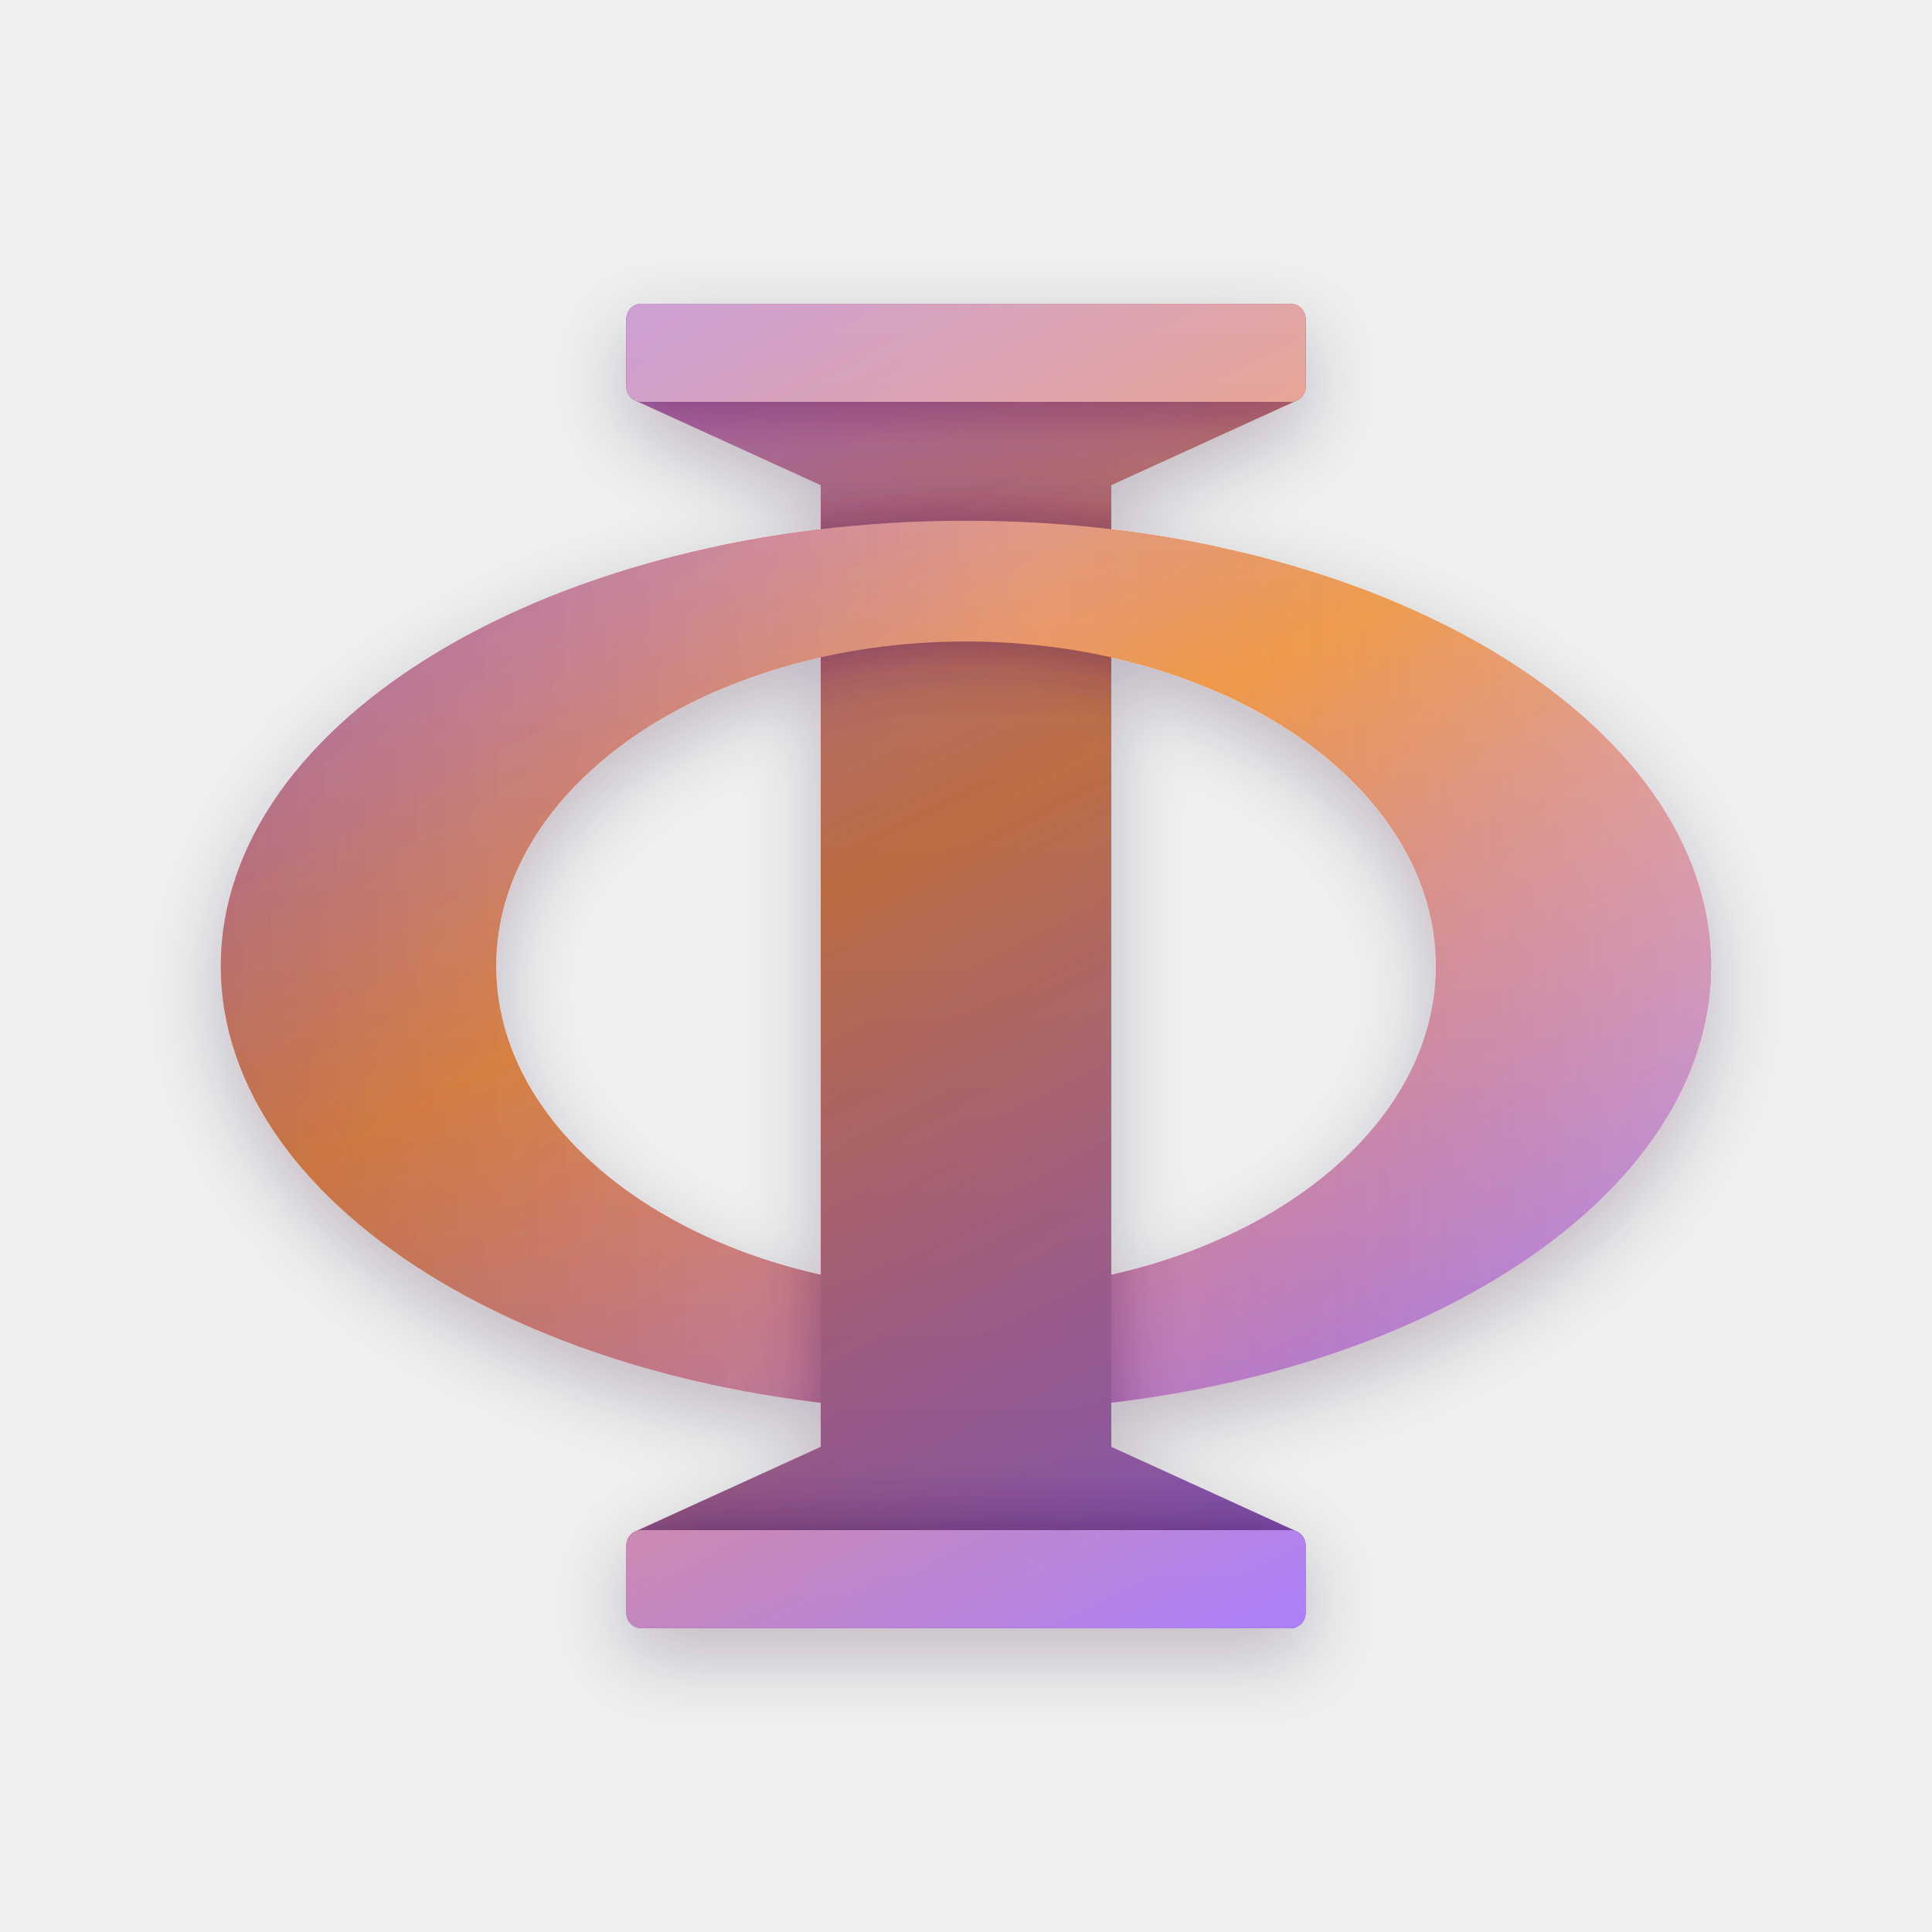
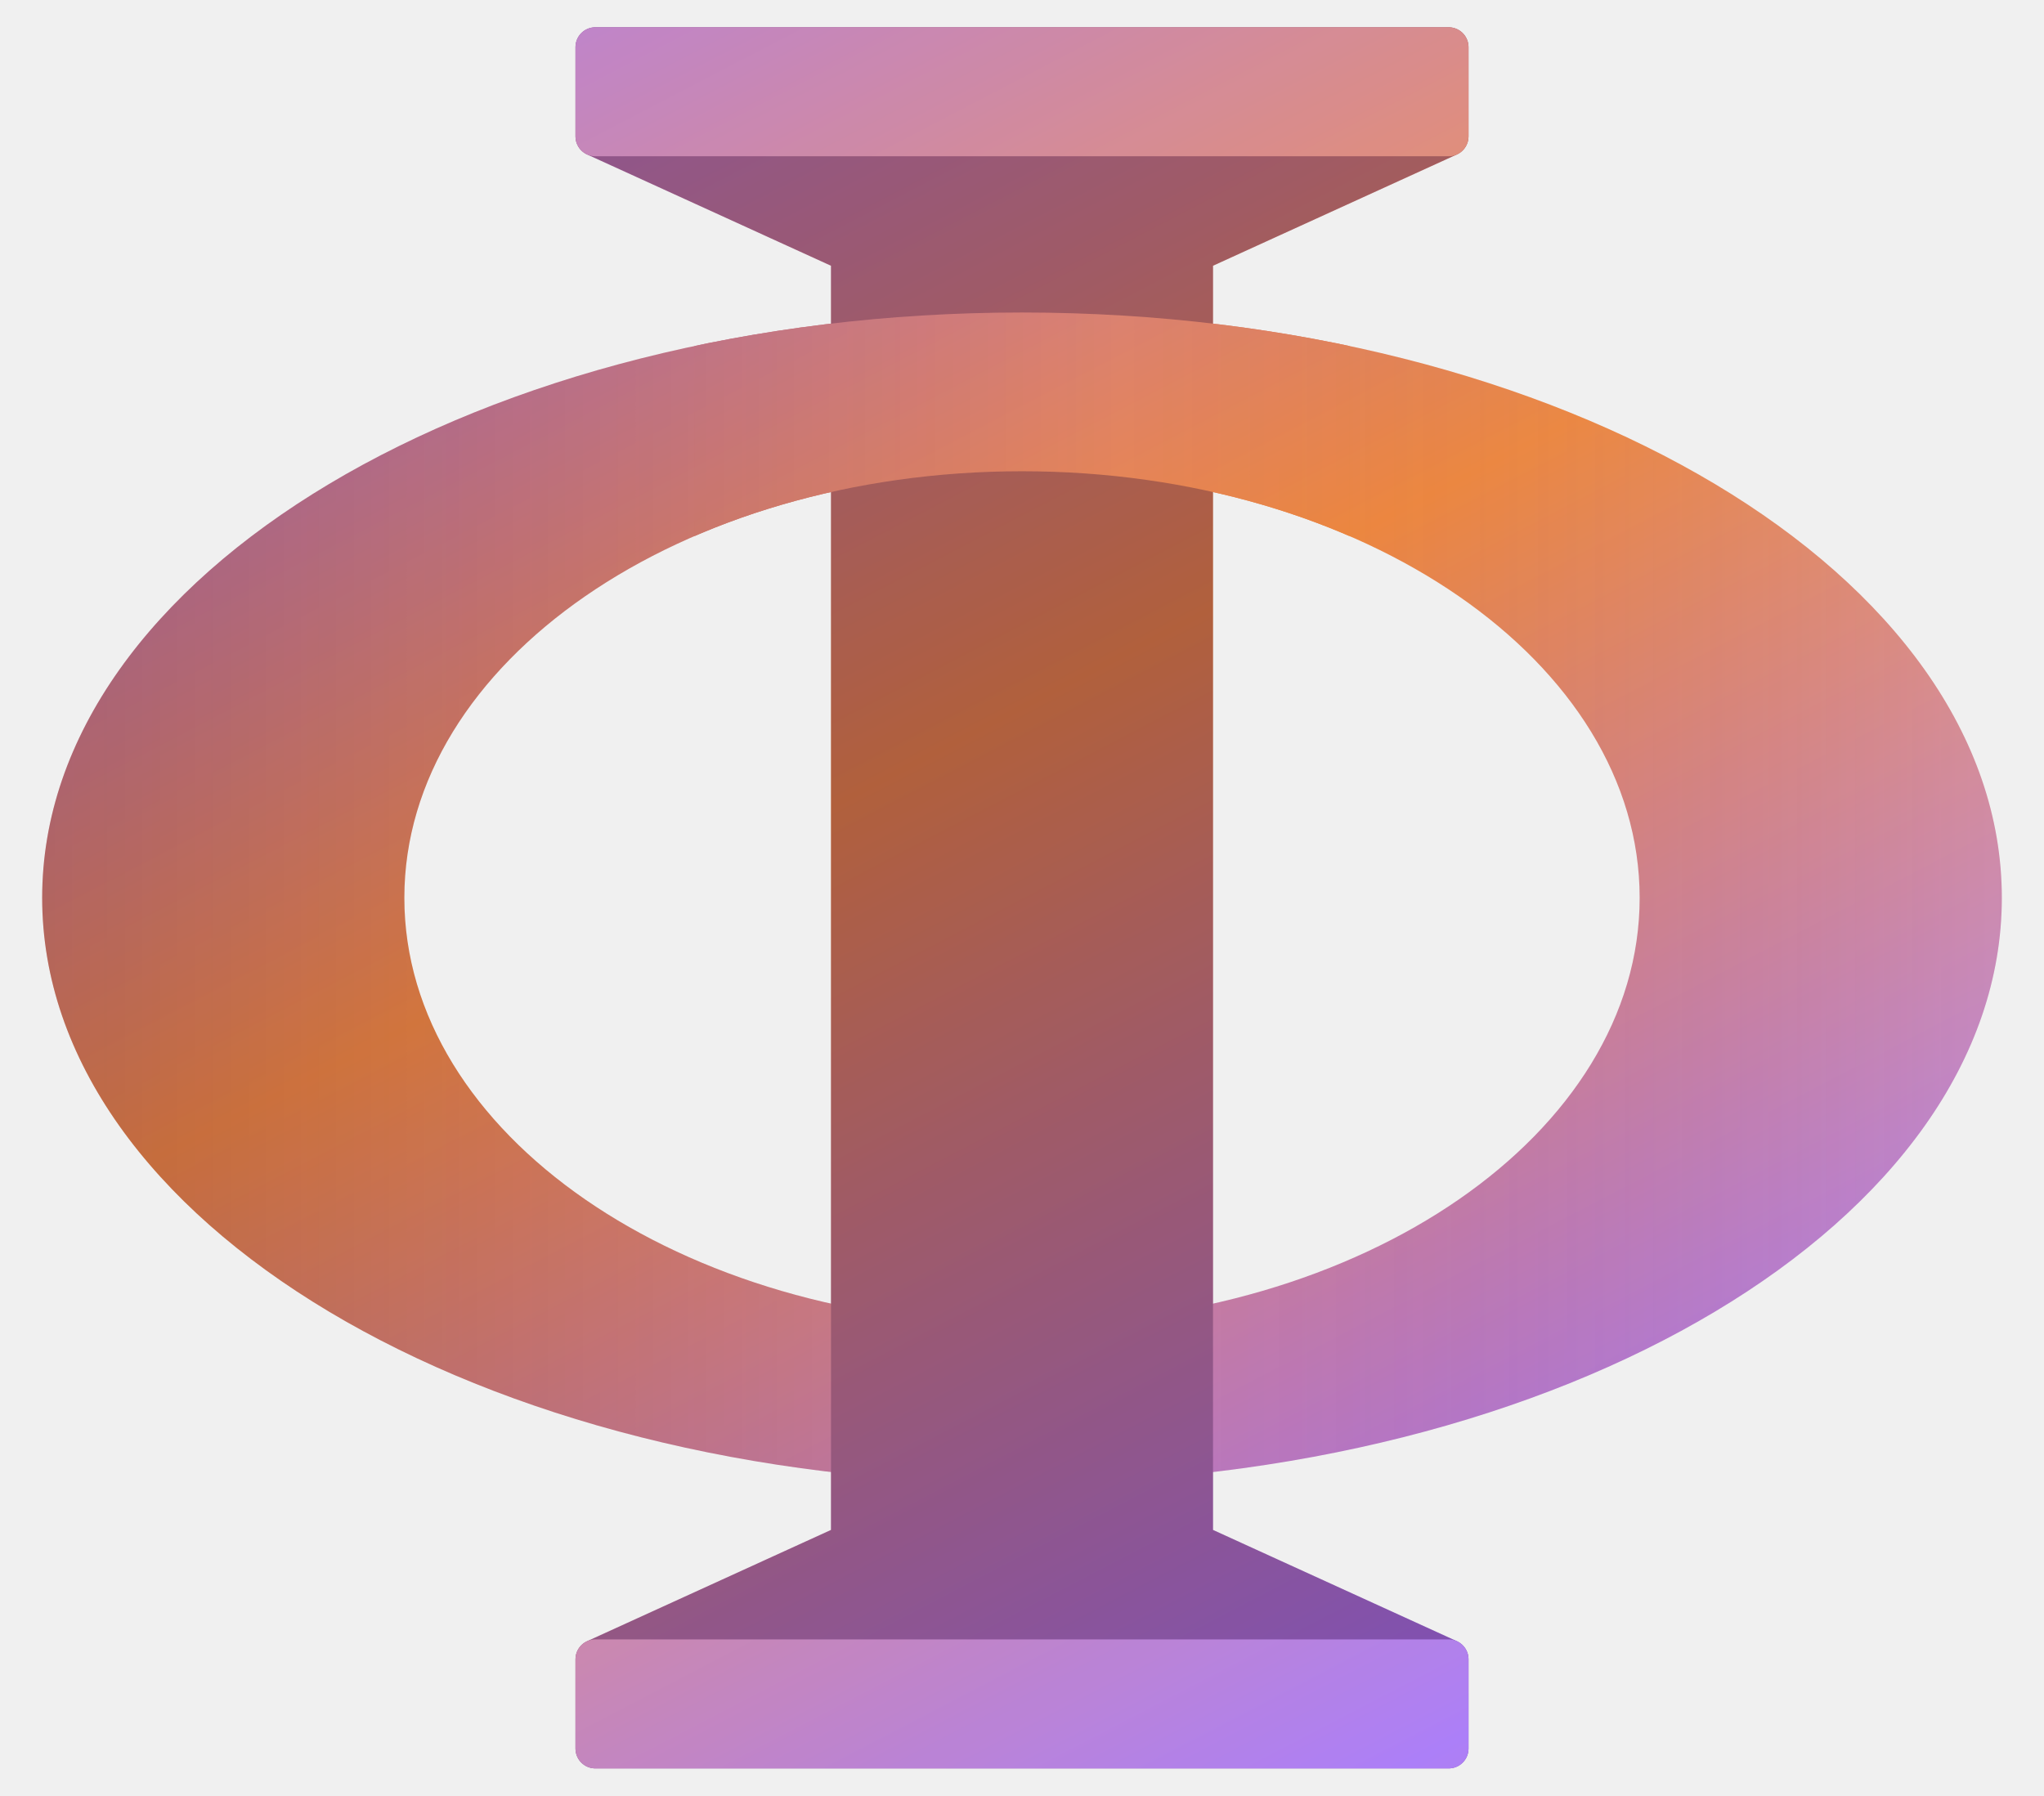
- <svg xmlns="http://www.w3.org/2000/svg" xmlns:xlink="http://www.w3.org/1999/xlink" viewBox="0 0 1024 1024" width="1024" height="1024" role="img" aria-label="phosphorus">
+ <svg xmlns="http://www.w3.org/2000/svg" xmlns:xlink="http://www.w3.org/1999/xlink" viewBox="100 150 824 724" width="824" height="724" role="img" aria-label="phosphorus">
  <defs>
    <linearGradient id="flow" gradientUnits="userSpaceOnUse" x1="95.3" y1="144.6" x2="511.1" y2="943.2" spreadMethod="repeat">
      <stop offset="0" stop-color="#a371f7" />
      <stop offset="0.5" stop-color="#f0883e" />
      <stop offset="1" stop-color="#a371f7" />
      <animateTransform attributeName="gradientTransform" type="translate" values="0 0;415.8 798.6;0 0" keyTimes="0;0.5;1" calcMode="spline" keySplines="0.42 0 0.58 1;0.42 0 0.58 1" dur="6s" repeatCount="indefinite" />
    </linearGradient>
    <linearGradient id="tone" gradientUnits="userSpaceOnUse" x1="117" y1="0" x2="907" y2="0">
      <stop offset="0" stop-color="#2a0a3a" stop-opacity="0.24" />
      <stop offset="0.55" stop-color="#2a0a3a" stop-opacity="0" />
      <stop offset="1" stop-color="#fff" stop-opacity="0.12" />
    </linearGradient>
-     <linearGradient id="sheen" gradientUnits="userSpaceOnUse" x1="0" y1="160" x2="0" y2="880">
-       <stop offset="0" stop-color="#fff" stop-opacity="1" />
-       <stop offset="1" stop-color="#fff" stop-opacity="0" />
-     </linearGradient>
-     <filter id="soft" filterUnits="userSpaceOnUse" x="-200" y="-200" width="1424" height="1424">
-       <feGaussianBlur stdDeviation="18" />
-     </filter>
-     <filter id="drop" filterUnits="userSpaceOnUse" x="-200" y="-200" width="1424" height="1424">
-       <feDropShadow dx="0" dy="14" stdDeviation="20" flood-color="#2a0a3a" flood-opacity="0.24" />
-     </filter>
    <path id="ring" fill-rule="evenodd" d="M117,512 A395,236 0 1,0 907,512 A395,236 0 1,0 117,512 Z M263,512 A249,172 0 1,1 761,512 A249,172 0 1,1 263,512 Z" />
    <polygon id="stem" stroke-width="16" stroke-linejoin="round" points="340,169 684,169 684,205 581,252 581,772 684,819 684,855 340,855 340,819 443,772 443,252 340,205" />
    <g id="serifs" stroke-width="16" stroke-linejoin="round">
      <rect x="340" y="169" width="344" height="36" />
      <rect x="340" y="819" width="344" height="36" />
    </g>
    <clipPath id="cross">
      <rect x="380" y="200" width="264" height="220" />
    </clipPath>
-     <clipPath id="foot">
-       <rect x="300" y="600" width="424" height="300" />
-     </clipPath>
-     <mask id="m-all" maskUnits="userSpaceOnUse" x="-100" y="-100" width="1224" height="1224">
-       <g fill="#fff" stroke="#fff">
-         <use xlink:href="#ring" />
-         <use xlink:href="#stem" />
-       </g>
-     </mask>
-     <mask id="m-ring" maskUnits="userSpaceOnUse" x="-100" y="-100" width="1224" height="1224">
-       <use xlink:href="#ring" fill="#fff" />
-     </mask>
-     <mask id="m-stem" maskUnits="userSpaceOnUse" x="-100" y="-100" width="1224" height="1224">
-       <use xlink:href="#stem" fill="#fff" stroke="#fff" />
-     </mask>
  </defs>
-   <g style="isolation:isolate">
-     <g filter="url(#drop)">
-       <use xlink:href="#ring" fill="url(#flow)" />
-       <use xlink:href="#ring" fill="url(#tone)" />
-       <g clip-path="url(#foot)">
-         <g mask="url(#m-ring)">
-           <use xlink:href="#stem" fill="#2a0a3a" stroke="#2a0a3a" opacity="0.42" filter="url(#soft)" />
-         </g>
-       </g>
-       <use xlink:href="#stem" fill="url(#flow)" stroke="url(#flow)" />
-       <use xlink:href="#stem" fill="#2a0a3a" stroke="#2a0a3a" opacity="0.32" />
-       <g mask="url(#m-stem)">
-         <use xlink:href="#serifs" fill="#2a0a3a" stroke="#2a0a3a" opacity="0.5" filter="url(#soft)" />
-       </g>
-       <use xlink:href="#serifs" fill="url(#flow)" stroke="url(#flow)" />
-       <use xlink:href="#serifs" fill="#fff" stroke="#fff" opacity="0.1" />
-       <g mask="url(#m-stem)">
-         <g filter="url(#soft)">
-           <g clip-path="url(#cross)">
-             <use xlink:href="#ring" fill="#2a0a3a" opacity="0.5" />
-           </g>
-         </g>
-       </g>
-       <g clip-path="url(#cross)">
-         <use xlink:href="#ring" fill="url(#flow)" />
-         <use xlink:href="#ring" fill="url(#tone)" />
-       </g>
-     </g>
-     <rect x="0" y="0" width="1024" height="1024" fill="url(#sheen)" opacity="0.22" mask="url(#m-all)" style="mix-blend-mode:overlay" />
+   <use xlink:href="#ring" fill="url(#flow)" />
+   <use xlink:href="#ring" fill="url(#tone)" />
+   <use xlink:href="#stem" fill="url(#flow)" stroke="url(#flow)" />
+   <use xlink:href="#stem" fill="#2a0a3a" stroke="#2a0a3a" opacity="0.32" />
+   <use xlink:href="#serifs" fill="url(#flow)" stroke="url(#flow)" />
+   <use xlink:href="#serifs" fill="#fff" stroke="#fff" opacity="0.1" />
+   <g clip-path="url(#cross)">
+     <use xlink:href="#ring" fill="url(#flow)" />
+     <use xlink:href="#ring" fill="url(#tone)" />
  </g>
</svg>
